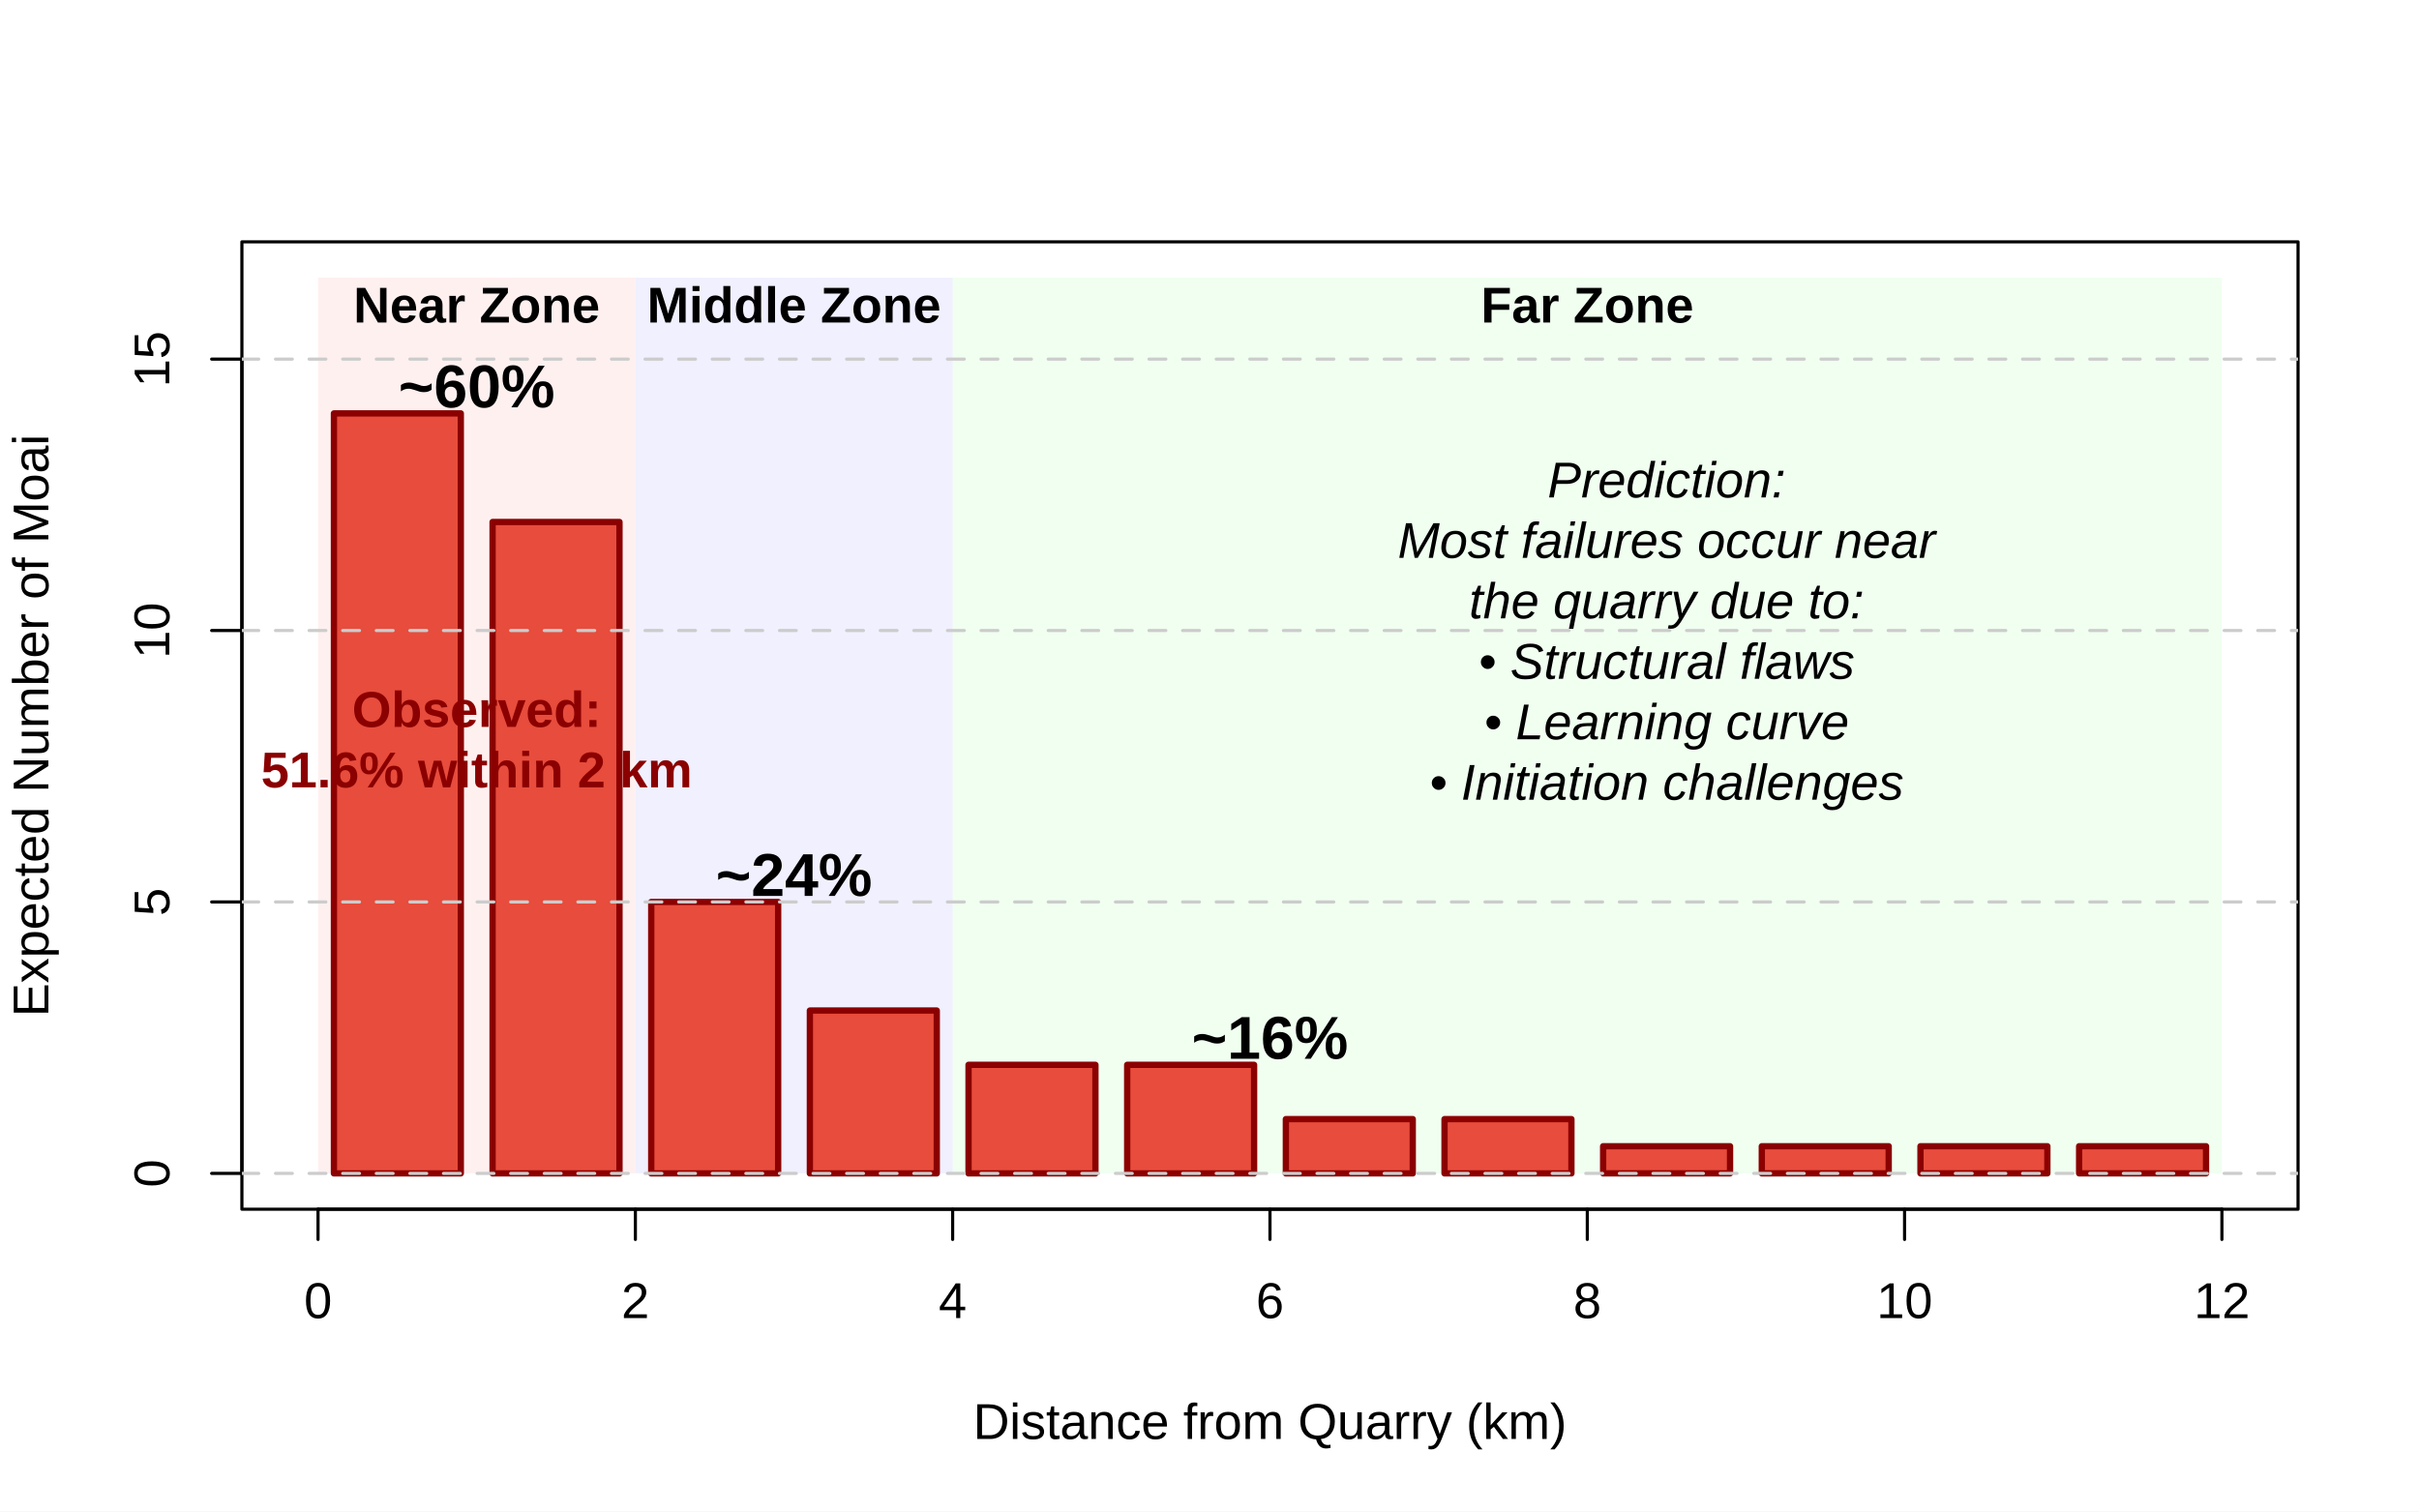
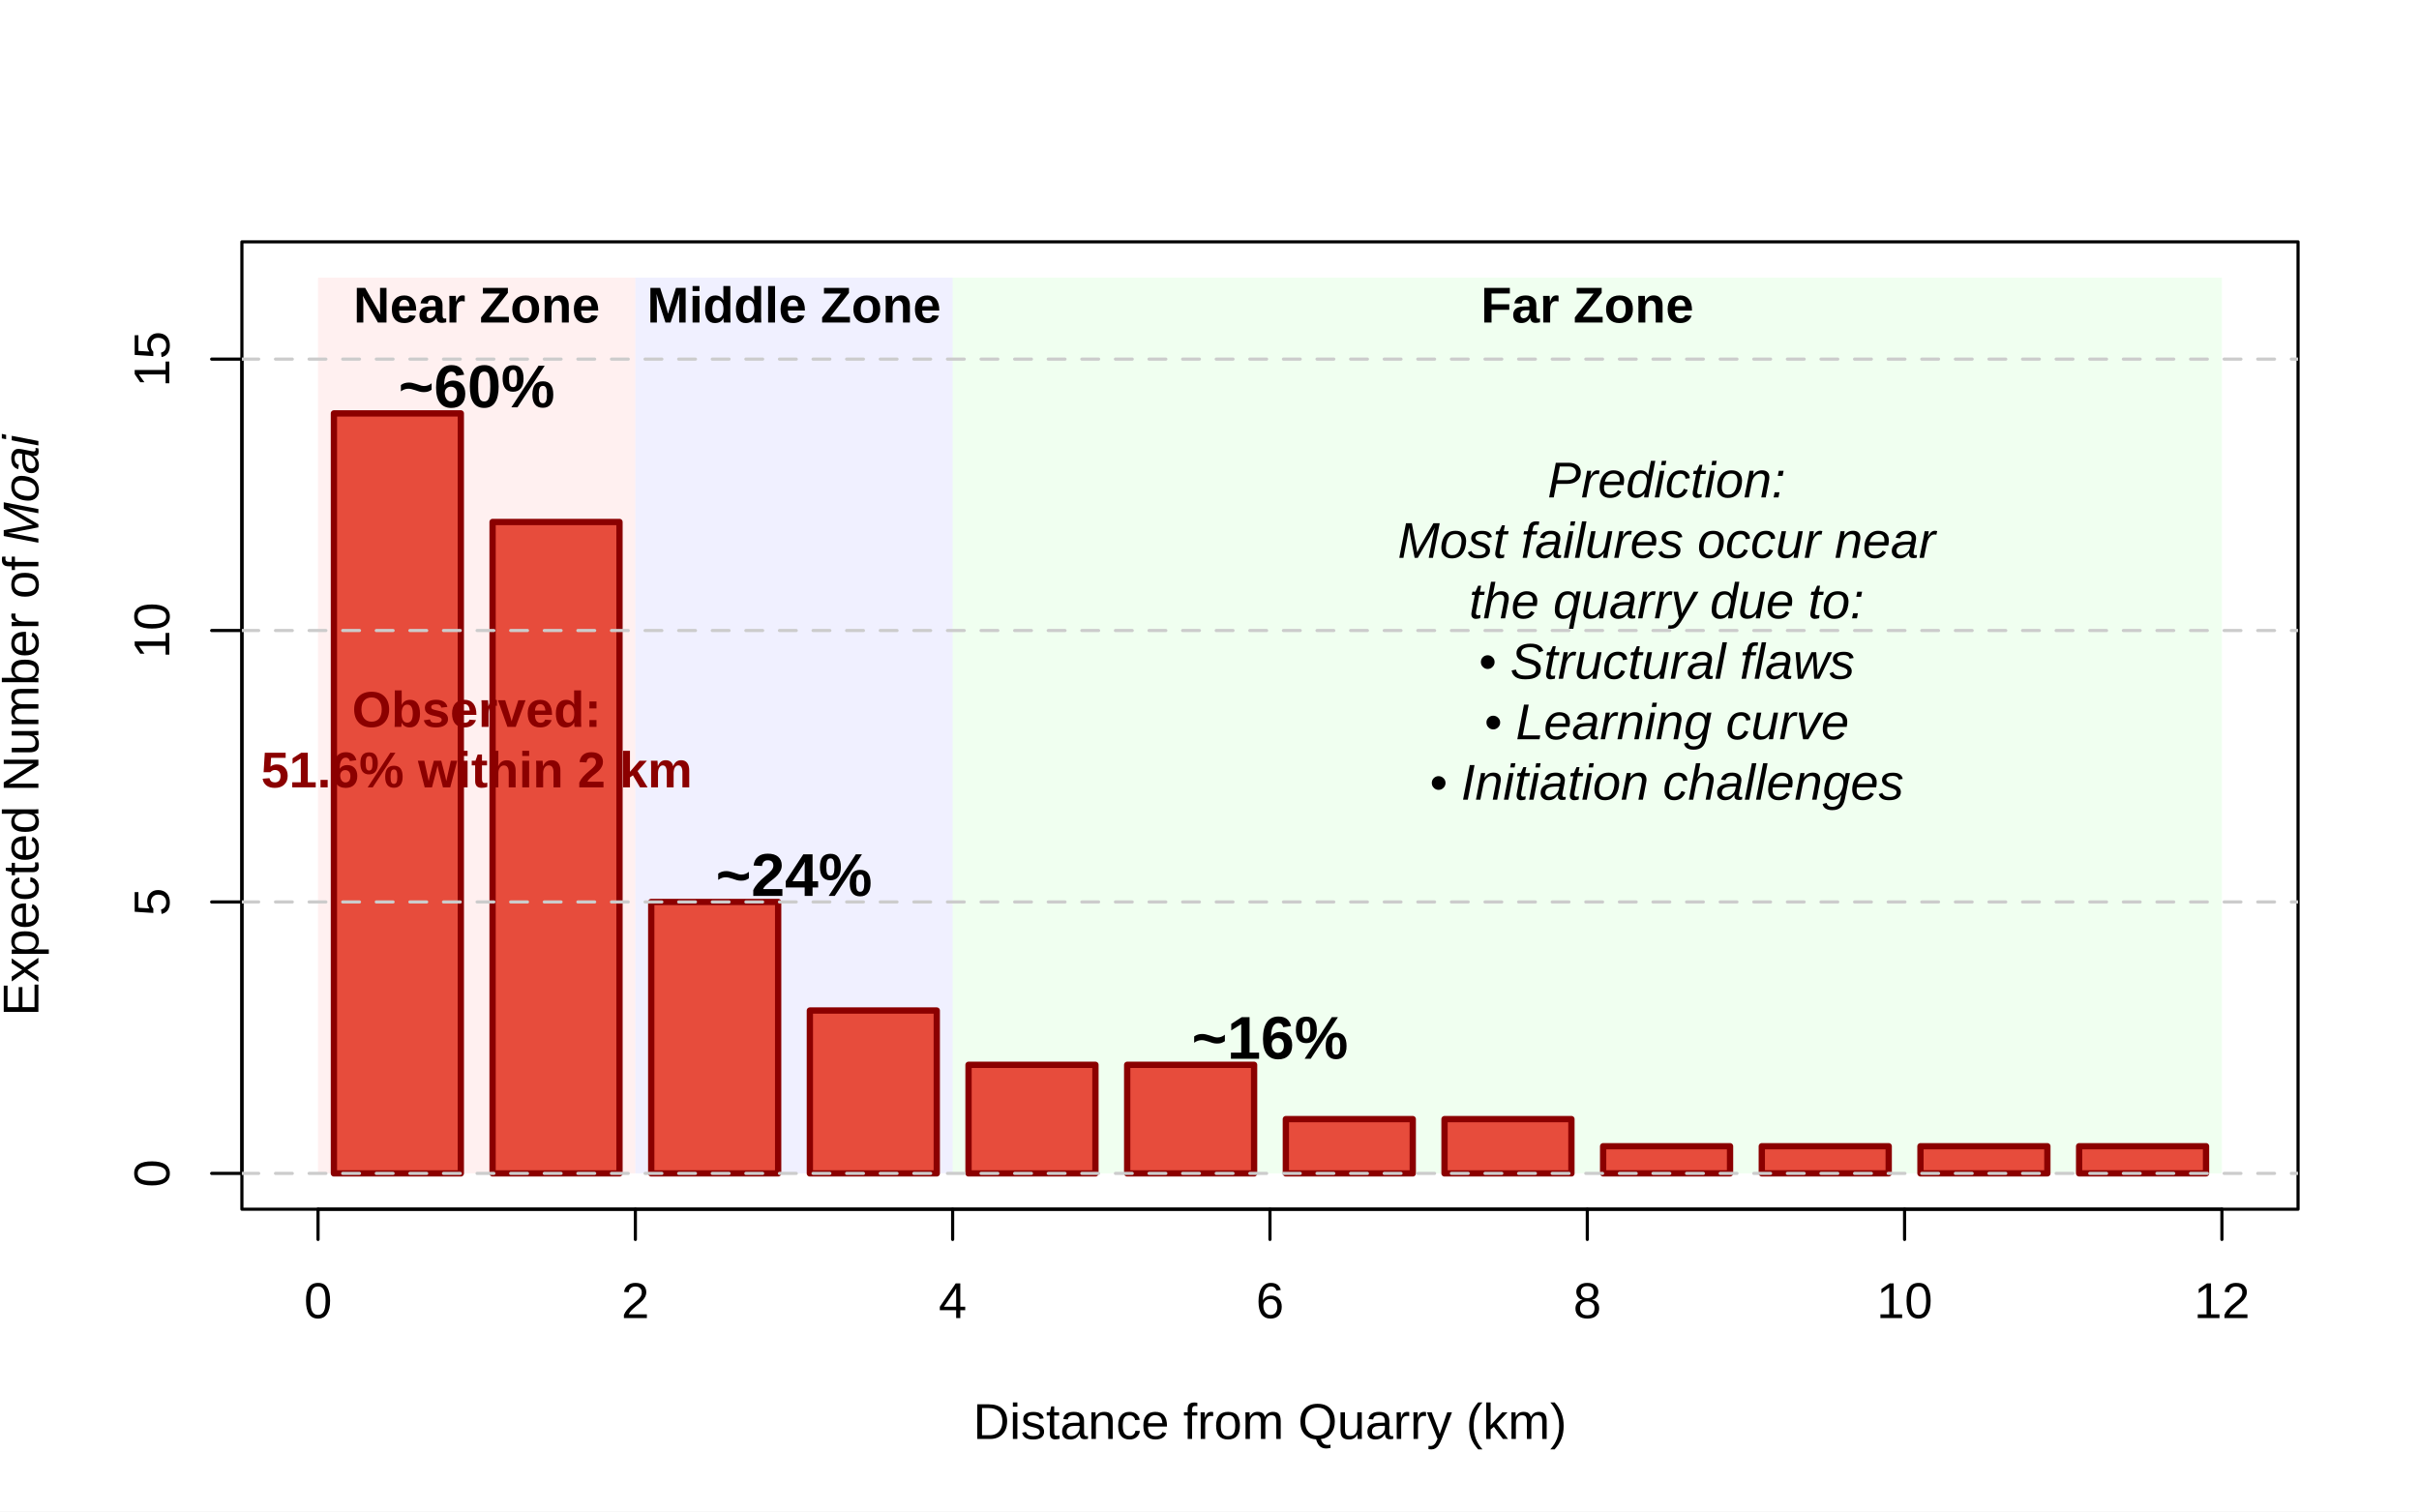
<svg xmlns="http://www.w3.org/2000/svg" width="576.00pt" height="360.00pt" viewBox="0 0 576.00 360.00">
  <g class="svglite">
    <defs>
      <style type="text/css">
    .svglite line, .svglite polyline, .svglite polygon, .svglite path, .svglite rect, .svglite circle {
      fill: none;
      stroke: #000000;
      stroke-linecap: round;
      stroke-linejoin: round;
      stroke-miterlimit: 10.00;
    }
    .svglite text {
      white-space: pre;
    }
    .svglite g.glyphgroup path {
      fill: inherit;
      stroke: none;
    }
  </style>
    </defs>
    <rect width="100%" height="100%" style="stroke: none; fill: #FFFFFF;" />
    <defs>
      <clipPath id="cpMC4wMHw1NzYuMDB8MC4wMHwzNjAuMDA=">
        <rect x="0.00" y="0.00" width="576.00" height="360.00" />
      </clipPath>
    </defs>
    <g clip-path="url(#cpMC4wMHw1NzYuMDB8MC4wMHwzNjAuMDA=)">
      <line x1="75.73" y1="288.00" x2="529.07" y2="288.00" style="stroke-width: 0.75;" />
      <line x1="75.73" y1="288.00" x2="75.73" y2="295.20" style="stroke-width: 0.75;" />
      <line x1="151.29" y1="288.00" x2="151.29" y2="295.20" style="stroke-width: 0.75;" />
      <line x1="226.84" y1="288.00" x2="226.84" y2="295.20" style="stroke-width: 0.75;" />
      <line x1="302.40" y1="288.00" x2="302.40" y2="295.20" style="stroke-width: 0.75;" />
      <line x1="377.96" y1="288.00" x2="377.96" y2="295.20" style="stroke-width: 0.75;" />
      <line x1="453.51" y1="288.00" x2="453.51" y2="295.20" style="stroke-width: 0.75;" />
      <line x1="529.07" y1="288.00" x2="529.07" y2="295.20" style="stroke-width: 0.75;" />
      <text x="75.73" y="313.92" text-anchor="middle" style="font-size: 12.00px; font-family: &quot;Arial&quot;;" textLength="6.67px" lengthAdjust="spacingAndGlyphs">0</text>
      <text x="151.29" y="313.92" text-anchor="middle" style="font-size: 12.00px; font-family: &quot;Arial&quot;;" textLength="6.67px" lengthAdjust="spacingAndGlyphs">2</text>
      <text x="226.84" y="313.92" text-anchor="middle" style="font-size: 12.00px; font-family: &quot;Arial&quot;;" textLength="6.67px" lengthAdjust="spacingAndGlyphs">4</text>
      <text x="302.40" y="313.92" text-anchor="middle" style="font-size: 12.00px; font-family: &quot;Arial&quot;;" textLength="6.67px" lengthAdjust="spacingAndGlyphs">6</text>
      <text x="377.96" y="313.92" text-anchor="middle" style="font-size: 12.00px; font-family: &quot;Arial&quot;;" textLength="6.67px" lengthAdjust="spacingAndGlyphs">8</text>
      <text x="453.51" y="313.92" text-anchor="middle" style="font-size: 12.00px; font-family: &quot;Arial&quot;;" textLength="13.34px" lengthAdjust="spacingAndGlyphs">10</text>
      <text x="529.07" y="313.92" text-anchor="middle" style="font-size: 12.00px; font-family: &quot;Arial&quot;;" textLength="13.34px" lengthAdjust="spacingAndGlyphs">12</text>
      <line x1="57.60" y1="279.47" x2="57.60" y2="85.53" style="stroke-width: 0.75;" />
      <line x1="57.60" y1="279.47" x2="50.40" y2="279.47" style="stroke-width: 0.75;" />
      <line x1="57.60" y1="214.82" x2="50.40" y2="214.82" style="stroke-width: 0.75;" />
      <line x1="57.60" y1="150.17" x2="50.40" y2="150.17" style="stroke-width: 0.75;" />
      <line x1="57.60" y1="85.53" x2="50.40" y2="85.53" style="stroke-width: 0.75;" />
      <text transform="translate(40.32,279.47) rotate(-90)" text-anchor="middle" style="font-size: 12.00px; font-family: &quot;Arial&quot;;" textLength="6.67px" lengthAdjust="spacingAndGlyphs">0</text>
      <text transform="translate(40.32,214.82) rotate(-90)" text-anchor="middle" style="font-size: 12.00px; font-family: &quot;Arial&quot;;" textLength="6.67px" lengthAdjust="spacingAndGlyphs">5</text>
      <text transform="translate(40.32,150.17) rotate(-90)" text-anchor="middle" style="font-size: 12.00px; font-family: &quot;Arial&quot;;" textLength="13.34px" lengthAdjust="spacingAndGlyphs">10</text>
      <text transform="translate(40.32,85.53) rotate(-90)" text-anchor="middle" style="font-size: 12.00px; font-family: &quot;Arial&quot;;" textLength="13.34px" lengthAdjust="spacingAndGlyphs">15</text>
      <polygon points="57.60,288.00 547.20,288.00 547.20,57.60 57.60,57.60 " style="stroke-width: 0.75;" />
      <text x="302.40" y="342.72" text-anchor="middle" style="font-size: 12.00px; font-family: &quot;Arial&quot;;" textLength="141.34px" lengthAdjust="spacingAndGlyphs">Distance from Quarry (km)</text>
-       <text transform="translate(11.52,172.80) rotate(-90)" text-anchor="middle" style="font-size: 12.00px; font-family: &quot;Arial&quot;;" textLength="138.70px" lengthAdjust="spacingAndGlyphs">Expected Number of Moai</text>
+       <text transform="translate(9.14,241.99) rotate(-90)" style="font-size: 12.00px; font-family: &quot;Arial&quot;;" textLength="109.36px" lengthAdjust="spacingAndGlyphs">Expected Number of</text>
+       <text transform="translate(9.14,132.63) rotate(-90)" style="font-size: 12.00px; font-family: &quot;Symbol&quot;;" textLength="3.00px" lengthAdjust="spacingAndGlyphs"> </text>
+       <text transform="translate(9.14,129.63) rotate(-90)" style="font-size: 12.00px; font-style: italic; font-family: &quot;Arial&quot;;" textLength="26.02px" lengthAdjust="spacingAndGlyphs">Moai</text>
    </g>
    <defs>
      <clipPath id="cpNTcuNjB8NTQ3LjIwfDU3LjYwfDI4OC4wMA==">
        <rect x="57.60" y="57.60" width="489.60" height="230.40" />
      </clipPath>
    </defs>
    <g clip-path="url(#cpNTcuNjB8NTQ3LjIwfDU3LjYwfDI4OC4wMA==)">
      <rect x="75.73" y="66.13" width="75.56" height="213.33" style="stroke-width: 0.75; stroke: none; fill: #FFCCCC; fill-opacity: 0.30;" />
      <rect x="151.29" y="66.13" width="75.56" height="213.33" style="stroke-width: 0.75; stroke: none; fill: #CCCCFF; fill-opacity: 0.30;" />
      <rect x="226.84" y="66.13" width="302.22" height="213.33" style="stroke-width: 0.75; stroke: none; fill: #CCFFCC; fill-opacity: 0.30;" />
      <rect x="79.51" y="98.46" width="30.22" height="181.01" style="stroke-width: 1.50; stroke: #8B0000; fill: #E74C3C;" />
      <rect x="117.29" y="124.32" width="30.22" height="155.15" style="stroke-width: 1.50; stroke: #8B0000; fill: #E74C3C;" />
      <rect x="155.07" y="214.82" width="30.22" height="64.65" style="stroke-width: 1.50; stroke: #8B0000; fill: #E74C3C;" />
      <rect x="192.84" y="240.68" width="30.22" height="38.79" style="stroke-width: 1.50; stroke: #8B0000; fill: #E74C3C;" />
      <rect x="230.62" y="253.61" width="30.22" height="25.86" style="stroke-width: 1.50; stroke: #8B0000; fill: #E74C3C;" />
      <rect x="268.40" y="253.61" width="30.22" height="25.86" style="stroke-width: 1.50; stroke: #8B0000; fill: #E74C3C;" />
      <rect x="306.18" y="266.54" width="30.22" height="12.93" style="stroke-width: 1.50; stroke: #8B0000; fill: #E74C3C;" />
      <rect x="343.96" y="266.54" width="30.22" height="12.93" style="stroke-width: 1.50; stroke: #8B0000; fill: #E74C3C;" />
      <rect x="381.73" y="273.00" width="30.22" height="6.46" style="stroke-width: 1.50; stroke: #8B0000; fill: #E74C3C;" />
      <rect x="419.51" y="273.00" width="30.22" height="6.46" style="stroke-width: 1.50; stroke: #8B0000; fill: #E74C3C;" />
      <rect x="457.29" y="273.00" width="30.22" height="6.46" style="stroke-width: 1.50; stroke: #8B0000; fill: #E74C3C;" />
      <rect x="495.07" y="273.00" width="30.22" height="6.46" style="stroke-width: 1.50; stroke: #8B0000; fill: #E74C3C;" />
    </g>
    <g clip-path="url(#cpMC4wMHw1NzYuMDB8MC4wMHwzNjAuMDA=)">
      <text x="113.51" y="76.82" text-anchor="middle" style="font-size: 12.00px; font-weight: bold; font-family: &quot;Arial&quot;;" textLength="58.67px" lengthAdjust="spacingAndGlyphs">Near Zone</text>
      <text x="189.07" y="76.82" text-anchor="middle" style="font-size: 12.00px; font-weight: bold; font-family: &quot;Arial&quot;;" textLength="69.97px" lengthAdjust="spacingAndGlyphs">Middle Zone</text>
      <text x="377.96" y="76.82" text-anchor="middle" style="font-size: 12.00px; font-weight: bold; font-family: &quot;Arial&quot;;" textLength="50.66px" lengthAdjust="spacingAndGlyphs">Far Zone</text>
    </g>
    <g clip-path="url(#cpNTcuNjB8NTQ3LjIwfDU3LjYwfDI4OC4wMA==)">
      <text x="113.51" y="97.02" text-anchor="middle" style="font-size: 14.40px; font-weight: bold; font-family: &quot;Arial&quot;;" textLength="37.20px" lengthAdjust="spacingAndGlyphs">~60%</text>
      <text x="189.07" y="213.38" text-anchor="middle" style="font-size: 14.40px; font-weight: bold; font-family: &quot;Arial&quot;;" textLength="37.20px" lengthAdjust="spacingAndGlyphs">~24%</text>
      <text x="302.40" y="252.17" text-anchor="middle" style="font-size: 14.40px; font-weight: bold; font-family: &quot;Arial&quot;;" textLength="37.20px" lengthAdjust="spacingAndGlyphs">~16%</text>
      <line x1="57.60" y1="279.47" x2="547.20" y2="279.47" style="stroke-width: 0.75; stroke: #CCCCCC; stroke-dasharray: 4.00,4.00;" />
      <line x1="57.60" y1="214.82" x2="547.20" y2="214.82" style="stroke-width: 0.75; stroke: #CCCCCC; stroke-dasharray: 4.00,4.00;" />
      <line x1="57.60" y1="150.17" x2="547.20" y2="150.17" style="stroke-width: 0.75; stroke: #CCCCCC; stroke-dasharray: 4.00,4.00;" />
      <line x1="57.60" y1="85.53" x2="547.20" y2="85.53" style="stroke-width: 0.75; stroke: #CCCCCC; stroke-dasharray: 4.00,4.00;" />
      <text x="396.84" y="118.47" text-anchor="middle" style="font-size: 12.00px; font-style: italic; font-family: &quot;Arial&quot;;" textLength="56.69px" lengthAdjust="spacingAndGlyphs">Prediction:</text>
      <text x="396.84" y="132.87" text-anchor="middle" style="font-size: 12.00px; font-style: italic; font-family: &quot;Arial&quot;;" textLength="128.03px" lengthAdjust="spacingAndGlyphs">Most failures occur near</text>
      <text x="396.84" y="147.27" text-anchor="middle" style="font-size: 12.00px; font-style: italic; font-family: &quot;Arial&quot;;" textLength="94.02px" lengthAdjust="spacingAndGlyphs">the quarry due to:</text>
      <text x="396.84" y="161.67" text-anchor="middle" style="font-size: 12.00px; font-style: italic; font-family: &quot;Arial&quot;;" textLength="89.55px" lengthAdjust="spacingAndGlyphs">• Structural flaws</text>
      <text x="396.84" y="176.07" text-anchor="middle" style="font-size: 12.00px; font-style: italic; font-family: &quot;Arial&quot;;" textLength="86.91px" lengthAdjust="spacingAndGlyphs">• Learning curve</text>
      <text x="396.84" y="190.47" text-anchor="middle" style="font-size: 12.00px; font-style: italic; font-family: &quot;Arial&quot;;" textLength="112.92px" lengthAdjust="spacingAndGlyphs">• Initiation challenges</text>
      <text x="113.51" y="173.13" text-anchor="middle" style="font-size: 12.00px; font-weight: bold;fill: #8B0000; font-family: &quot;Arial&quot;;" textLength="59.34px" lengthAdjust="spacingAndGlyphs">Observed:</text>
      <text x="113.51" y="187.53" text-anchor="middle" style="font-size: 12.00px; font-weight: bold;fill: #8B0000; font-family: &quot;Arial&quot;;" textLength="102.66px" lengthAdjust="spacingAndGlyphs">51.6% within 2 km</text>
    </g>
  </g>
</svg>
